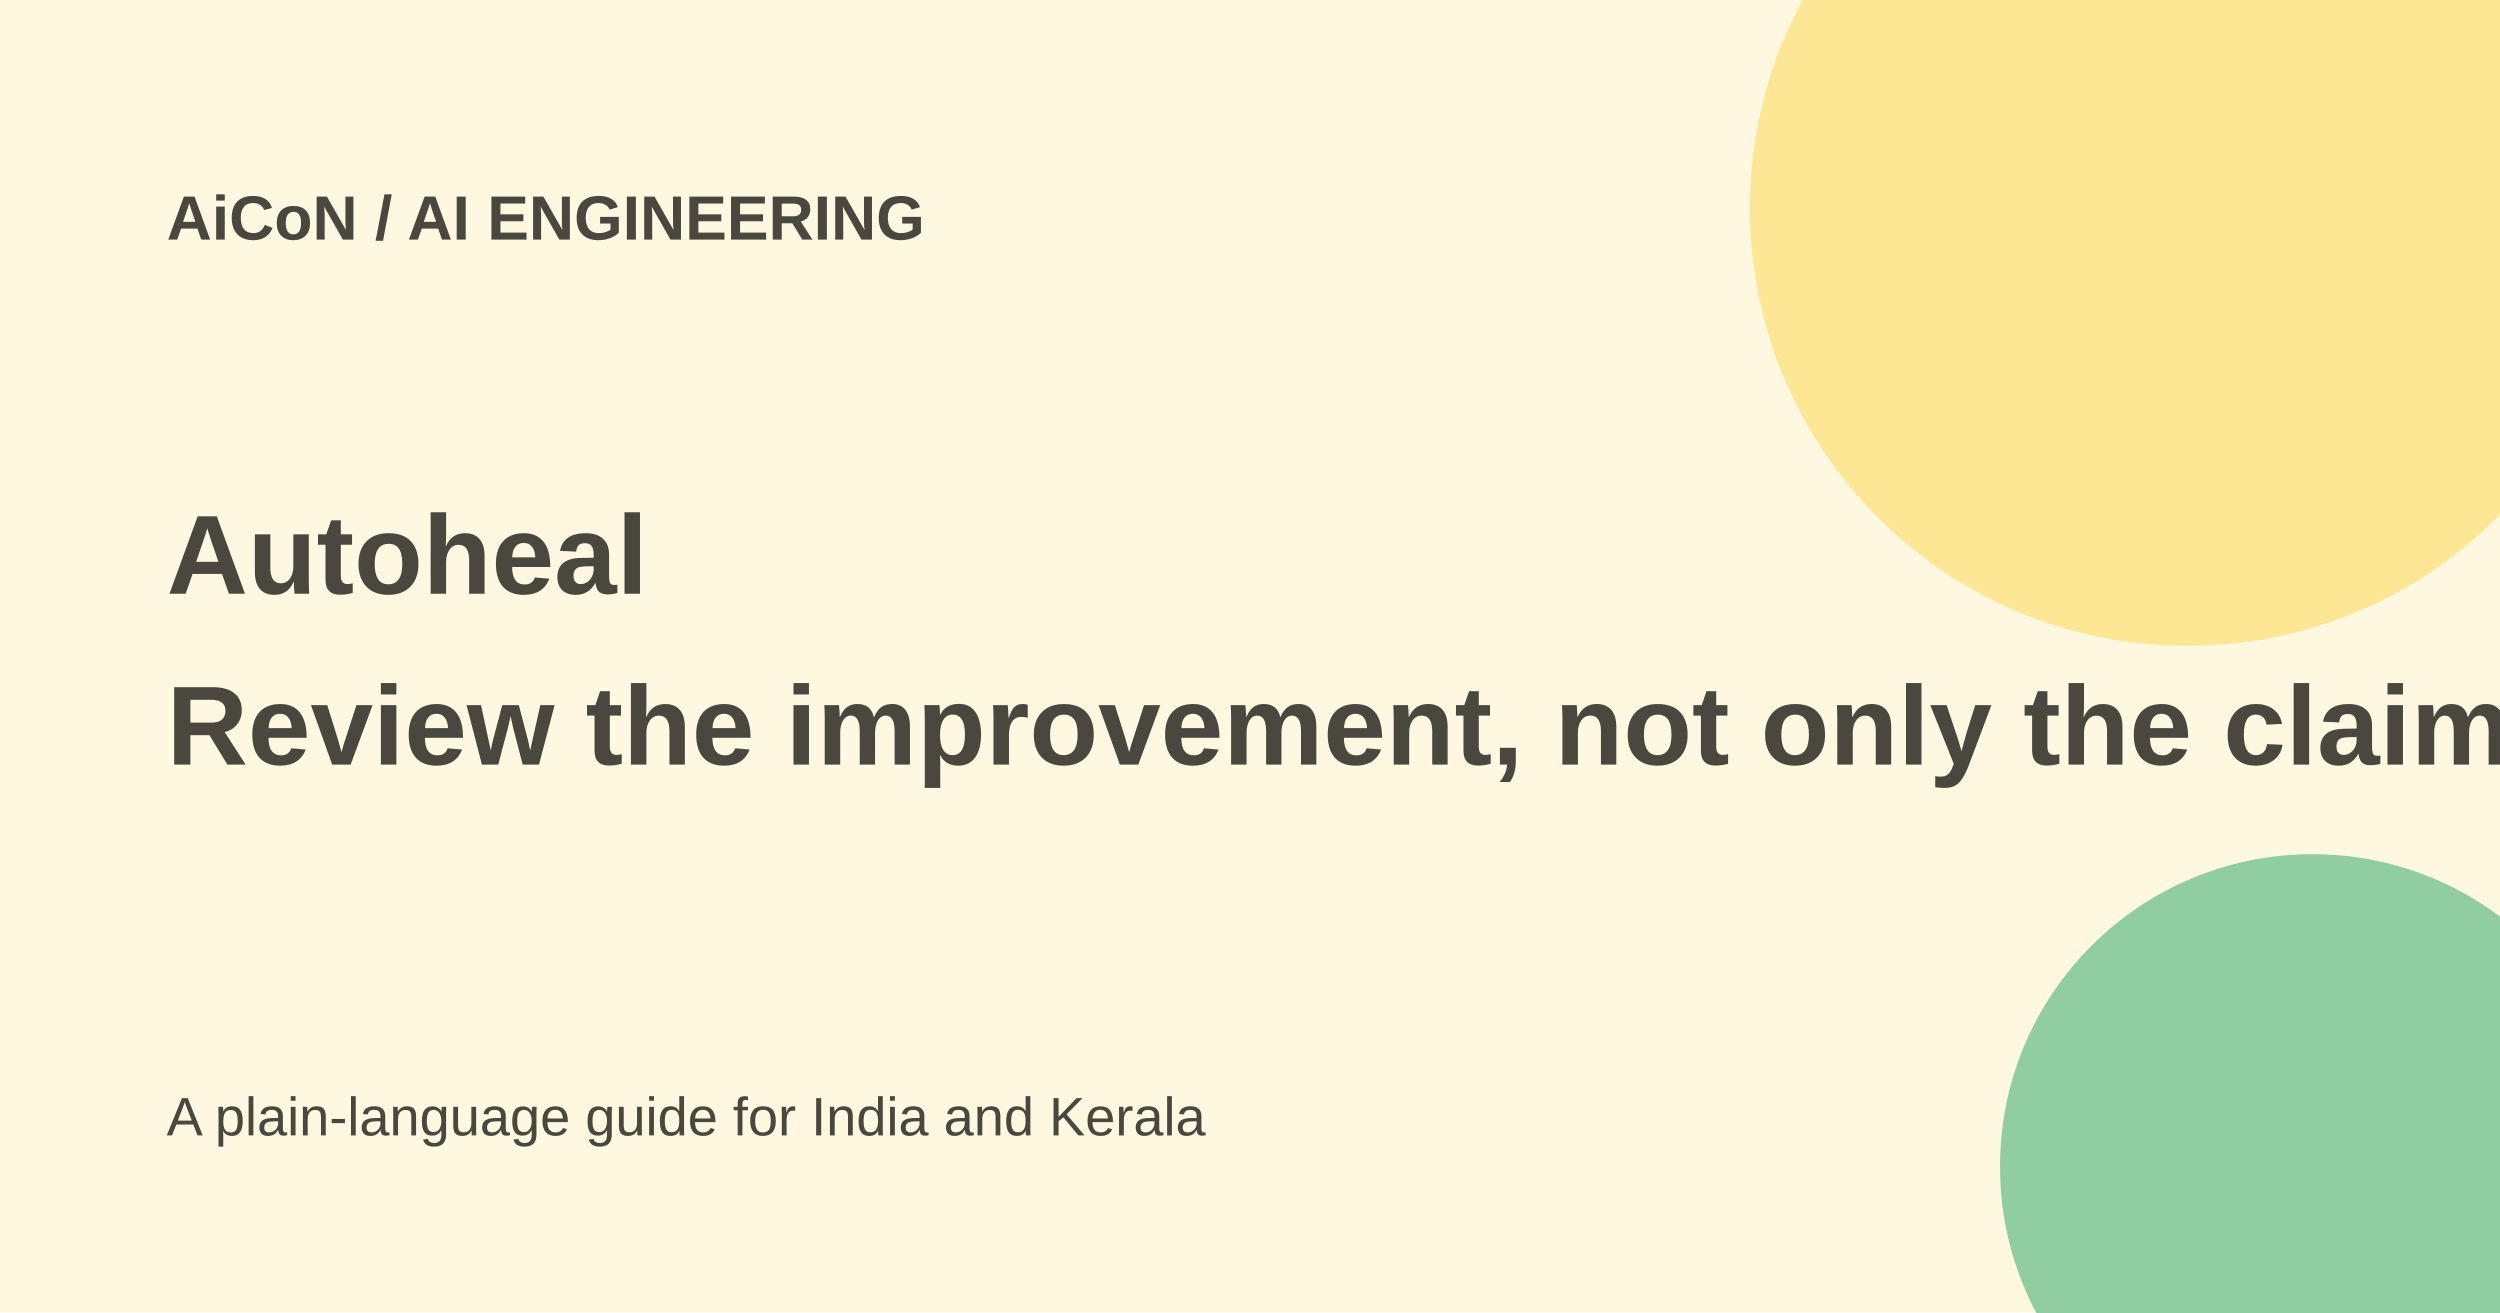
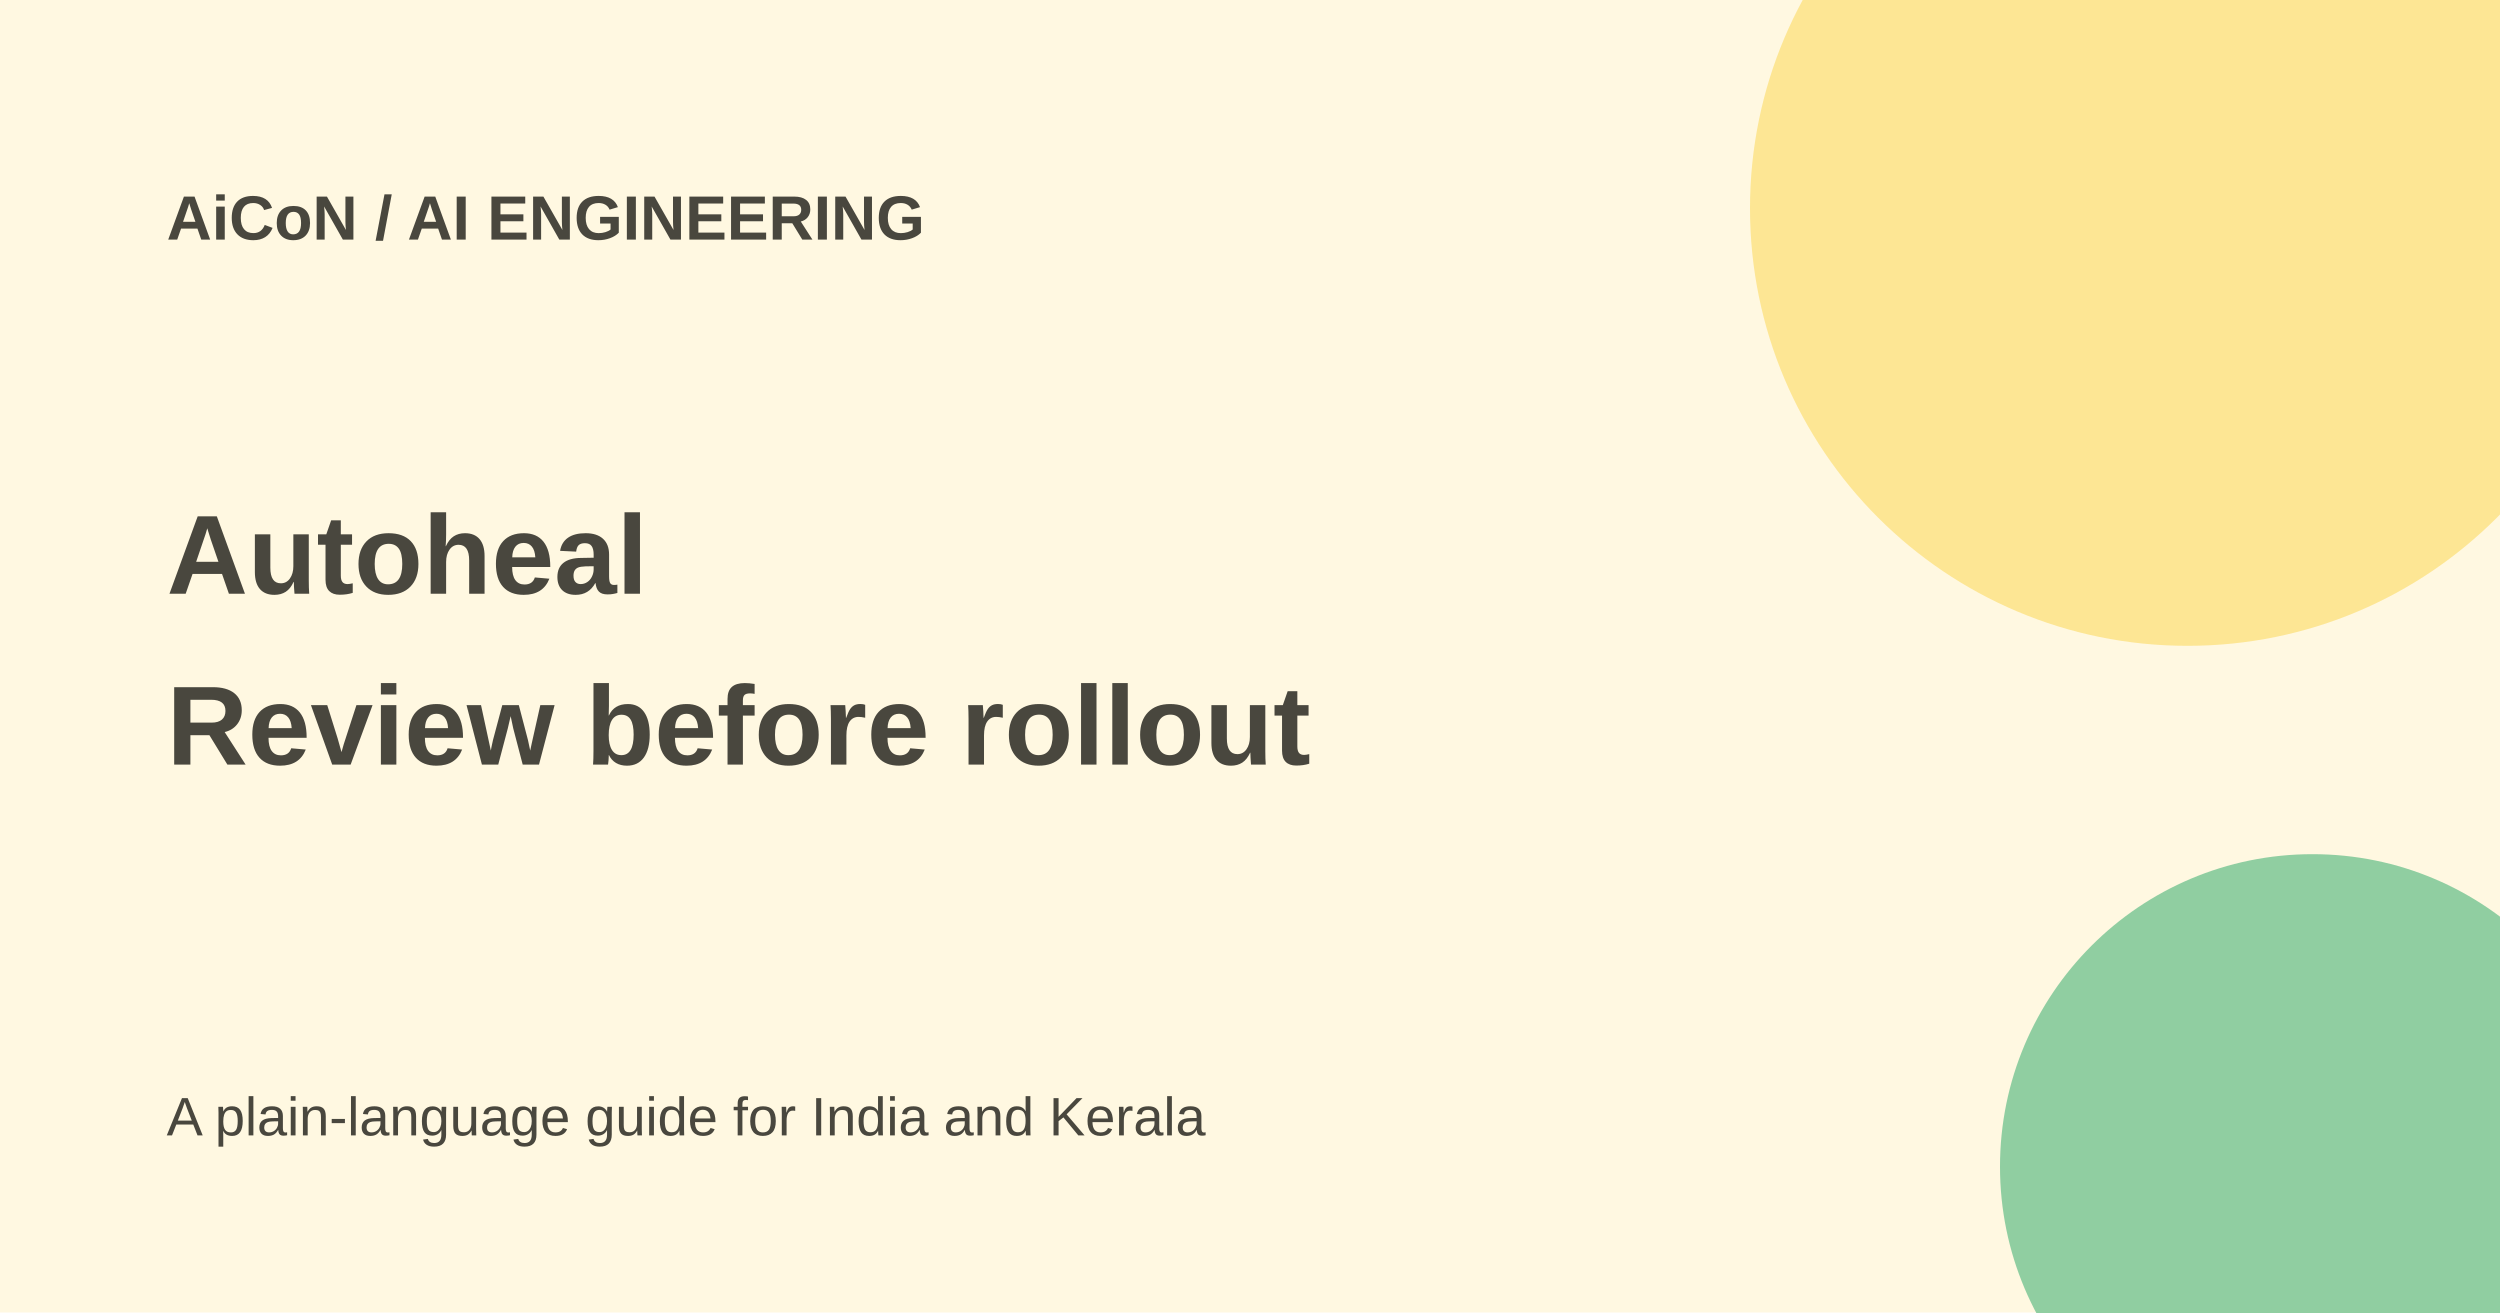
<svg xmlns="http://www.w3.org/2000/svg" width="1200" height="630" viewBox="0 0 1200 630">
  <rect width="1200" height="630" fill="#fff8e1" />
  <circle cx="1050" cy="100" r="210" fill="#fde694" />
  <circle cx="1110" cy="560" r="150" fill="#90cea1" />
  <g fill="#49473e" font-family="Outfit,Arial,sans-serif">
    <text x="80" y="115" font-size="30" font-weight="700">AiCoN / AI ENGINEERING</text>
    <text x="80" y="285" font-size="54" font-weight="700">Autoheal</text>
-     <text x="80" y="367" font-size="54" font-weight="700">Review the improvement, not only the claim</text>
+     <text x="80" y="367" font-size="54" font-weight="700">Review before rollout</text>
    <text x="80" y="545" font-size="26">A plain-language guide for India and Kerala</text>
  </g>
</svg>
